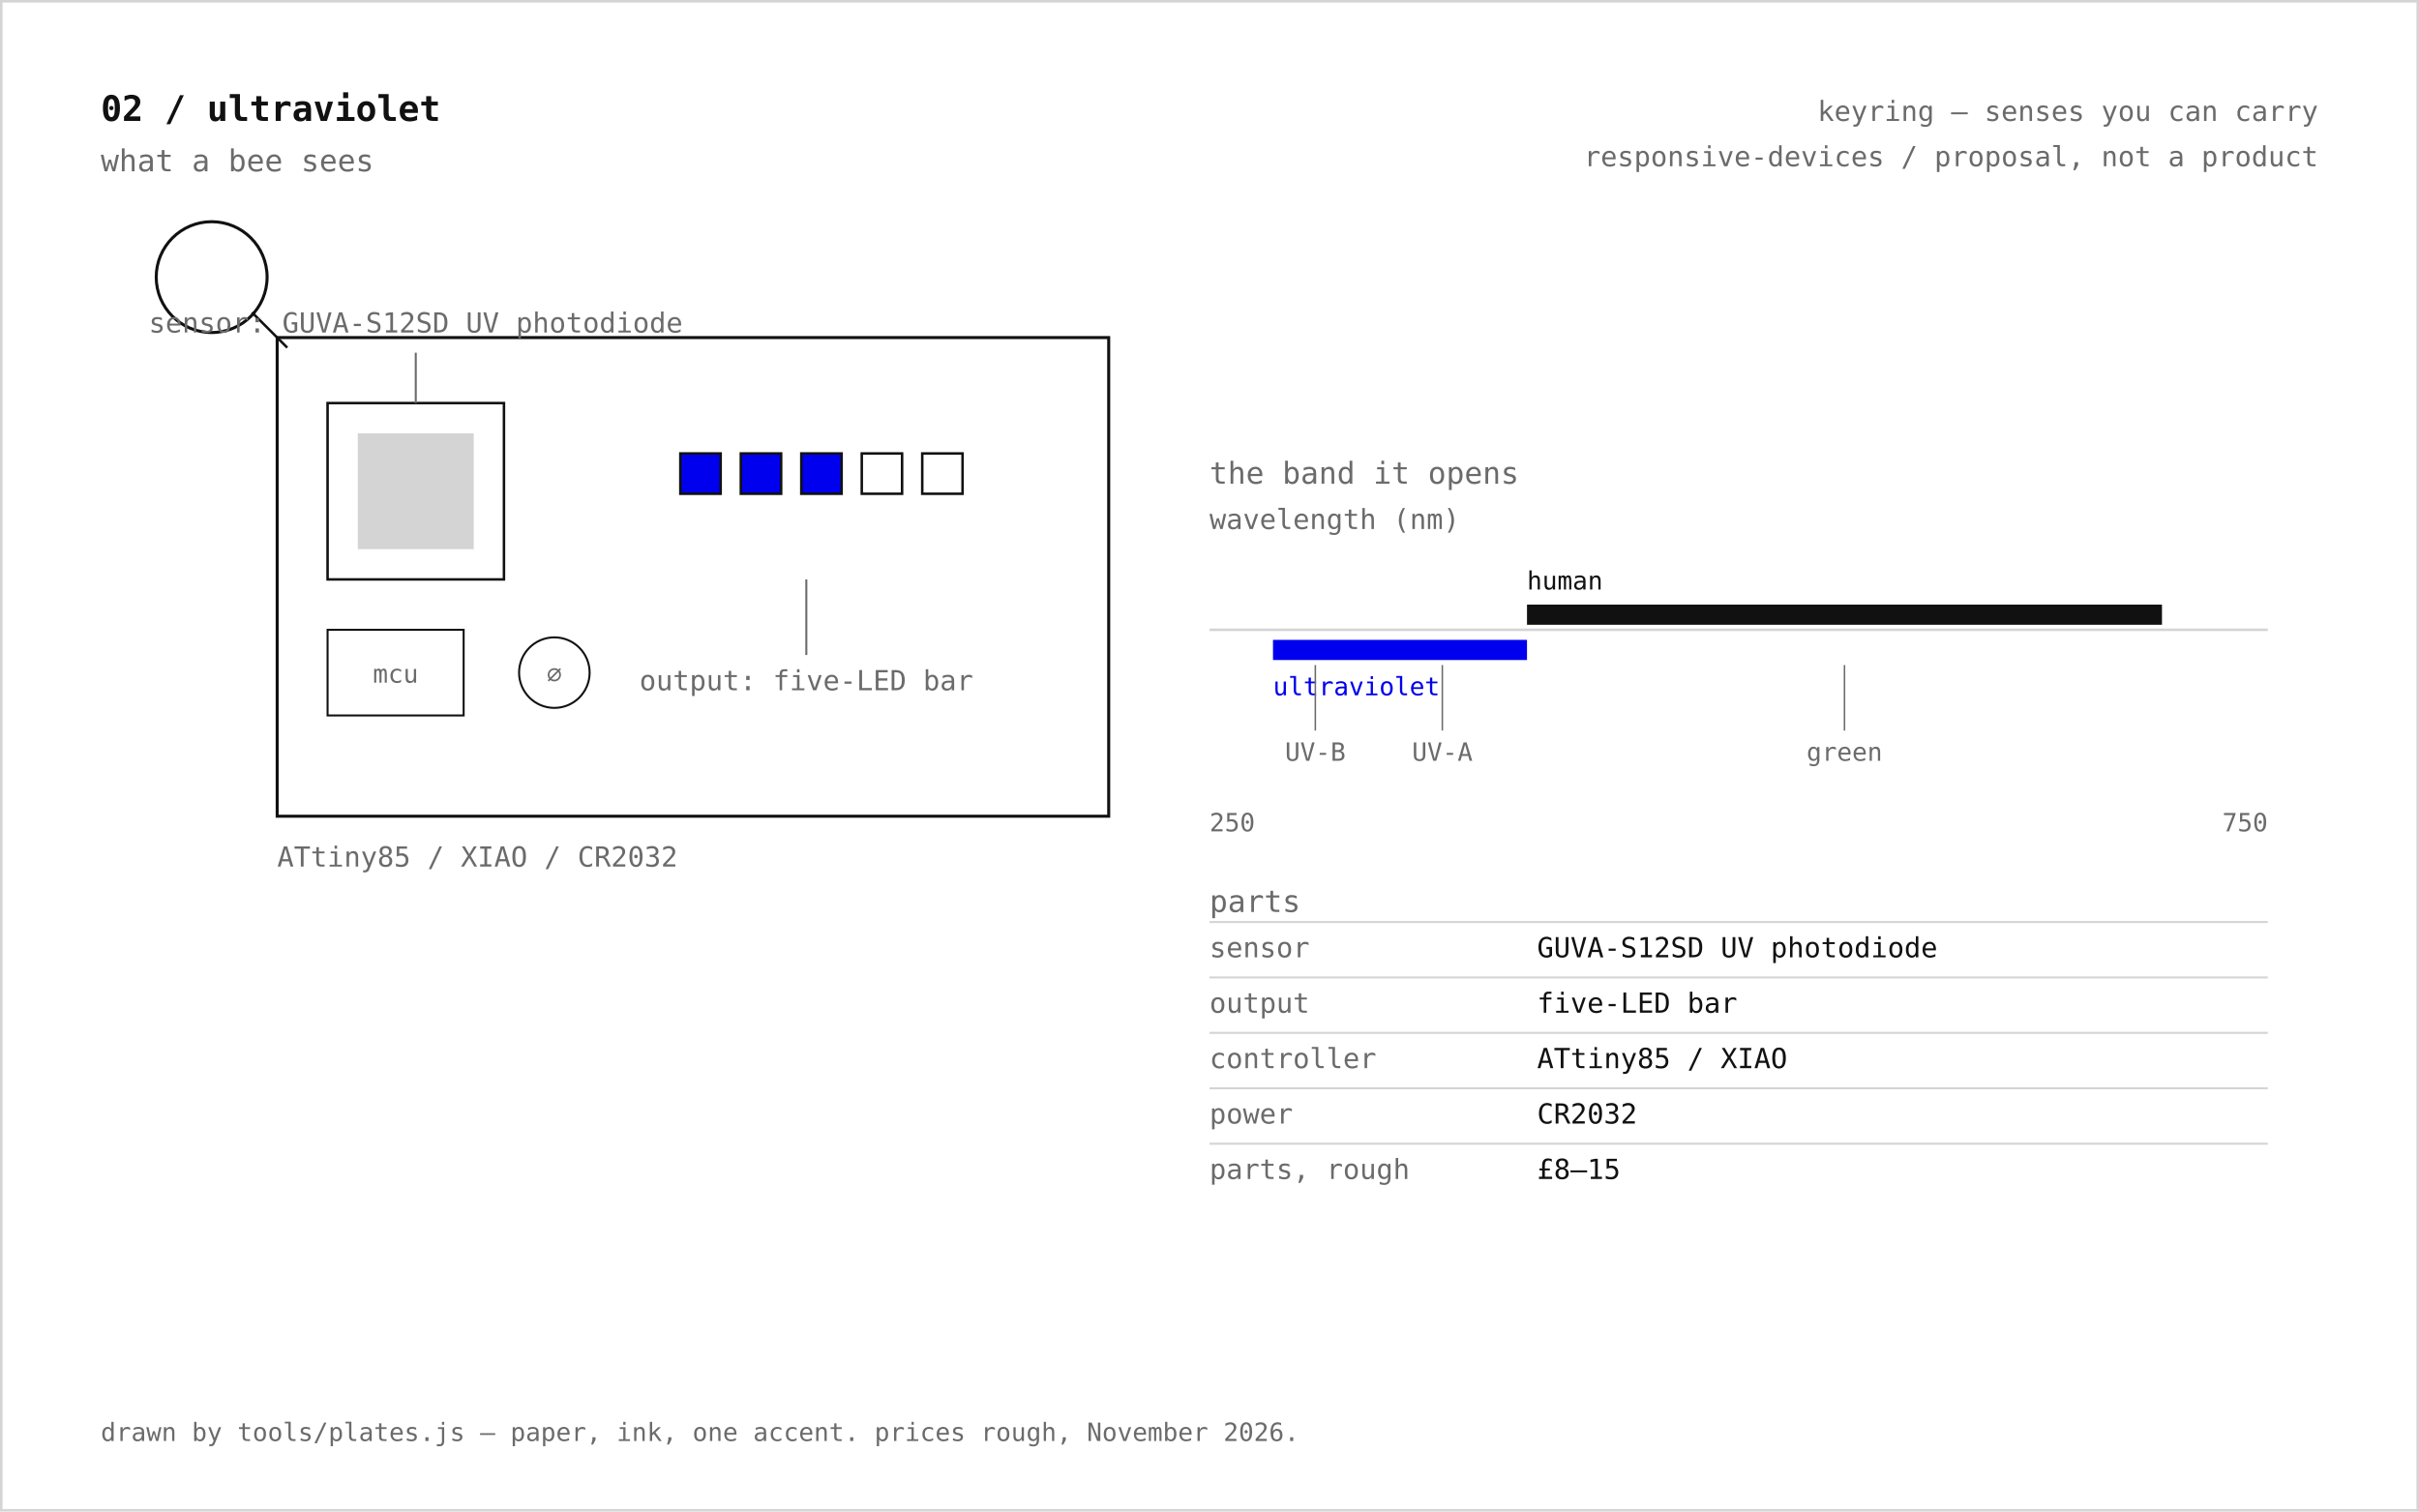
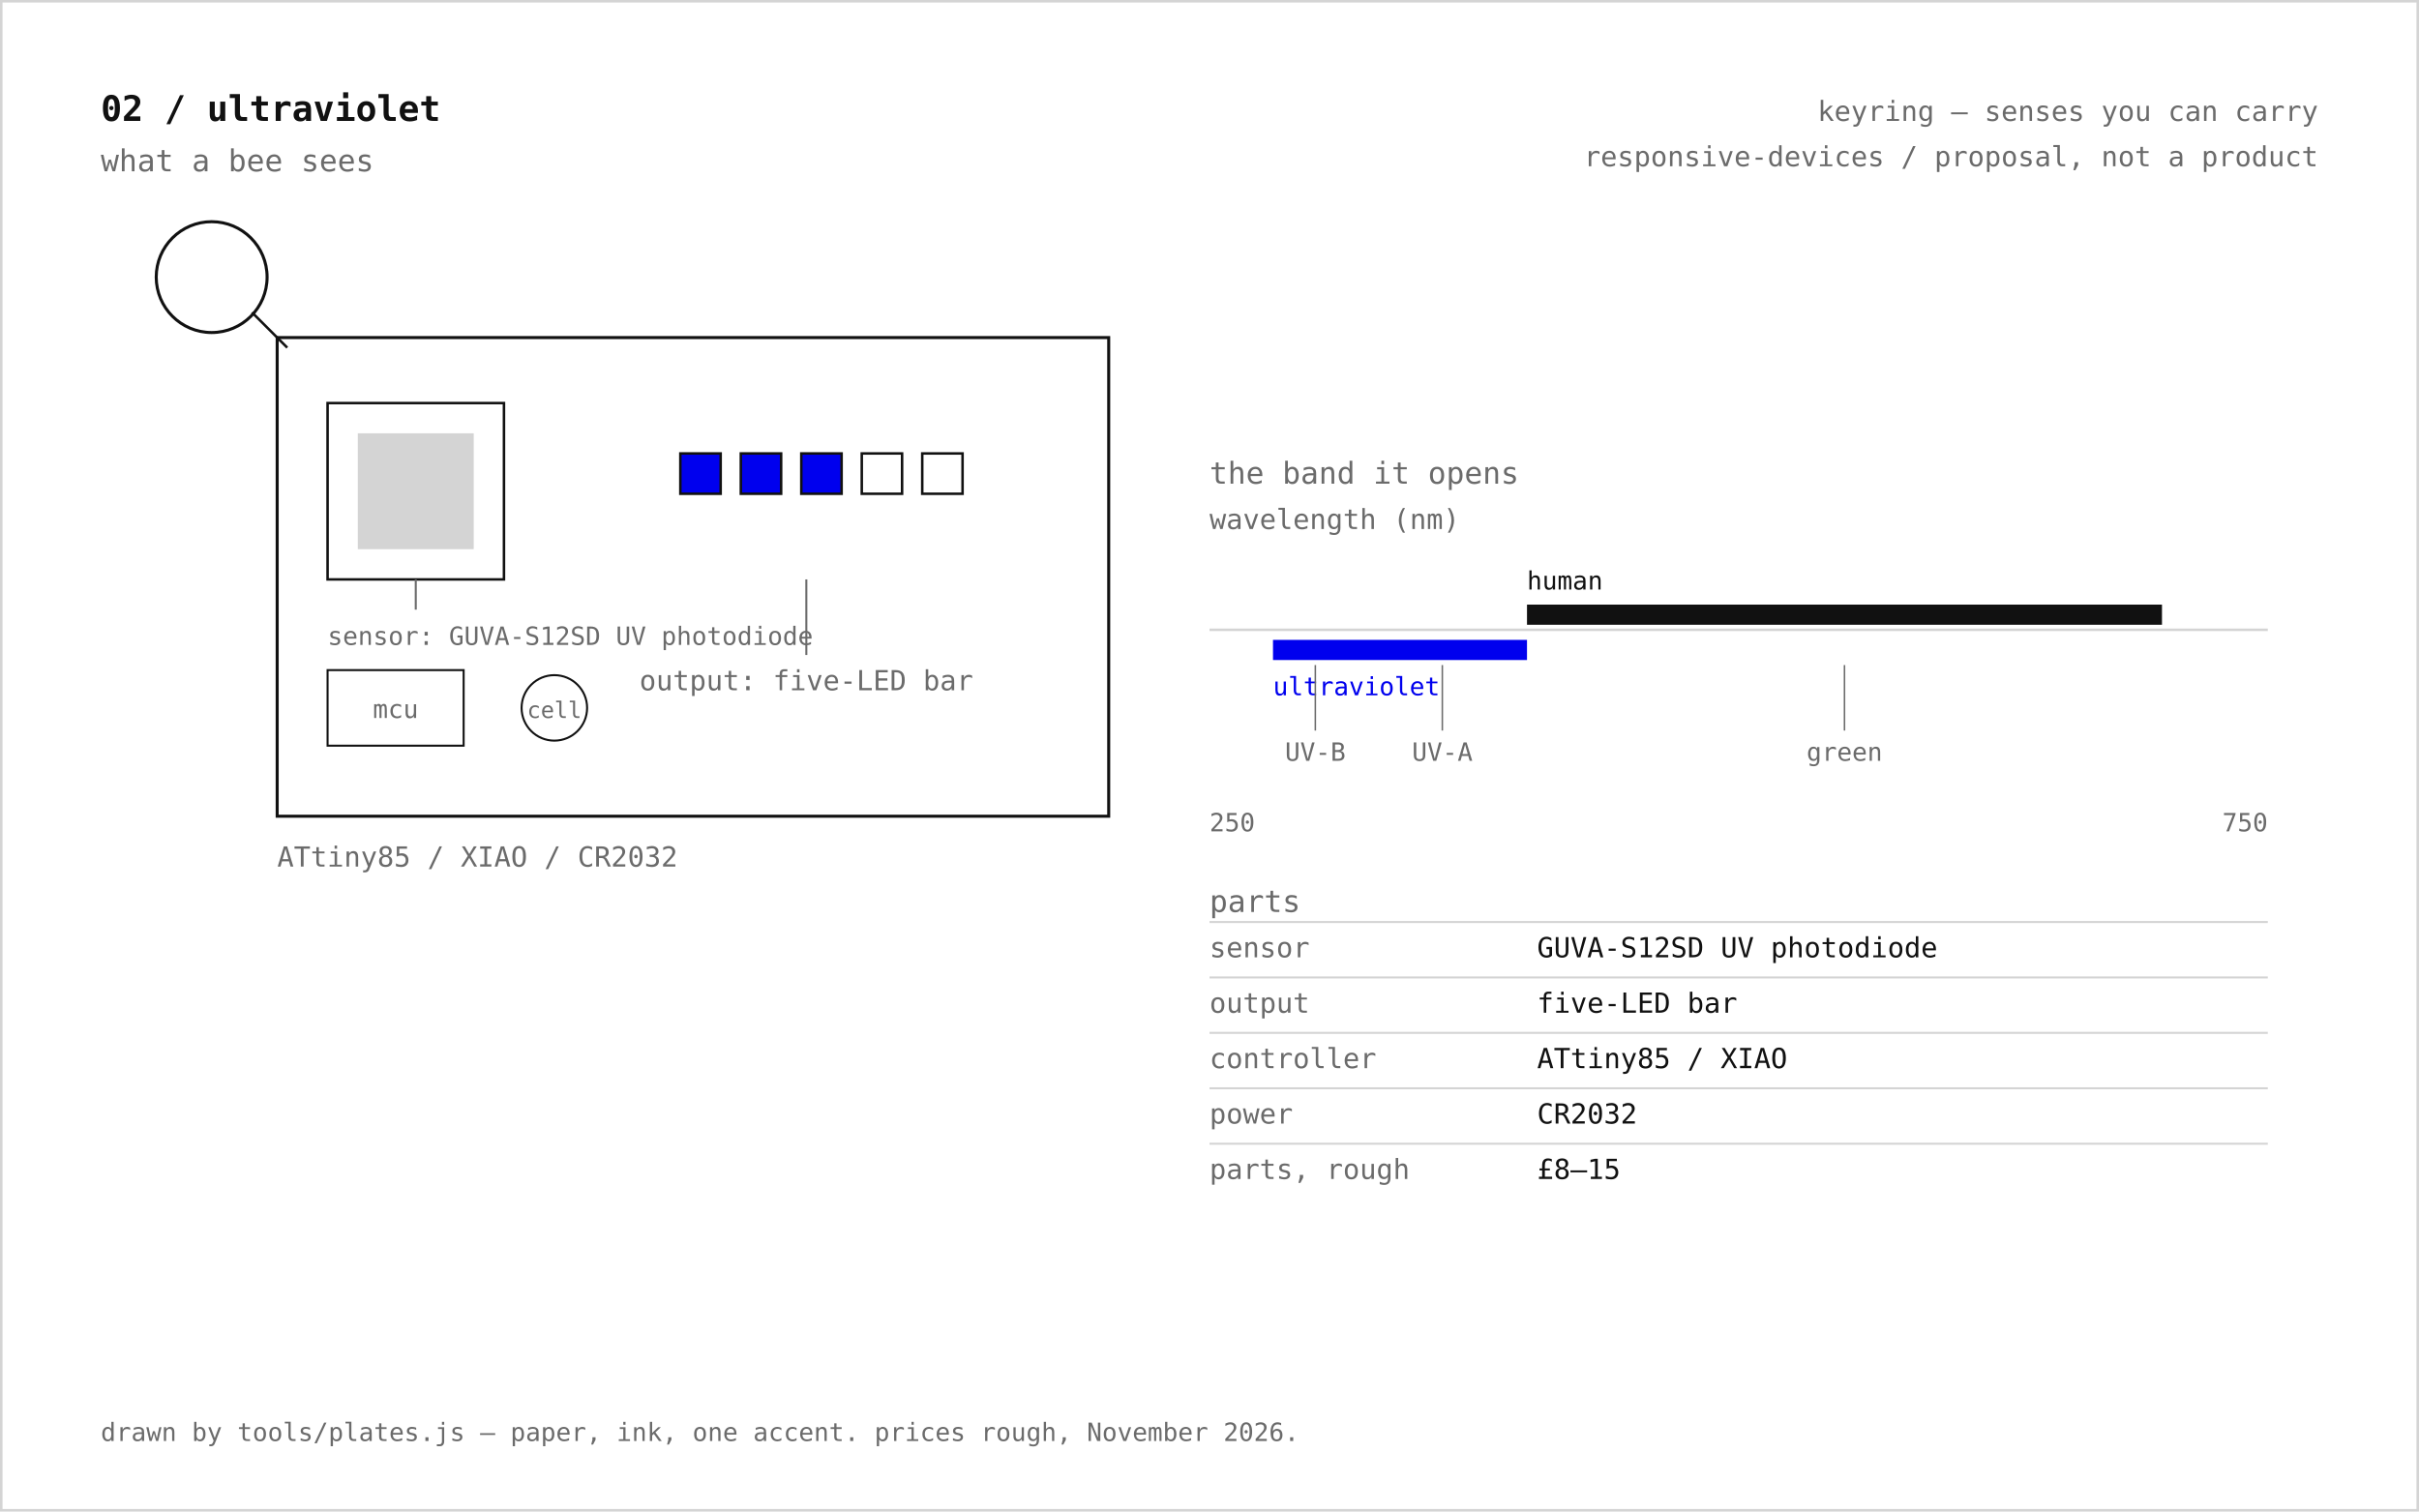
<svg xmlns="http://www.w3.org/2000/svg" viewBox="0 0 960 600" width="960" height="600" role="img" aria-label="ultraviolet — what a bee sees">
  <rect width="960" height="600" fill="#ffffff" />
  <rect x="0.5" y="0.5" width="959" height="599" fill="none" stroke="#d4d4d4" />
  <text x="40" y="48" font-family="IBM Plex Mono, ui-monospace, Menlo, monospace" font-size="14" fill="#111111" font-weight="600">02 / ultraviolet</text>
  <text x="40" y="68" font-family="IBM Plex Mono, ui-monospace, Menlo, monospace" font-size="12" fill="#6b6b6b">what a bee sees</text>
  <text x="920" y="48" font-family="IBM Plex Mono, ui-monospace, Menlo, monospace" font-size="11" fill="#6b6b6b" text-anchor="end">keyring — senses you can carry</text>
  <text x="920" y="66" font-family="IBM Plex Mono, ui-monospace, Menlo, monospace" font-size="11" fill="#6b6b6b" text-anchor="end">responsive-devices / proposal, not a product</text>
  <circle cx="84" cy="110" r="22" fill="none" stroke="#111111" stroke-width="1.2" />
  <line x1="100" y1="124" x2="114" y2="138" stroke="#111111" stroke-width="1" />
  <rect x="110" y="134" width="330" height="190" fill="none" stroke="#111111" stroke-width="1.2" />
  <rect x="130" y="160" width="70" height="70" fill="none" stroke="#111111" stroke-width="1" />
  <rect x="142" y="172" width="46" height="46" fill="#d4d4d4" stroke="none" />
-   <line x1="165" y1="160" x2="165" y2="140" stroke="#6b6b6b" stroke-width="0.8" />
-   <text x="165" y="132" font-family="IBM Plex Mono, ui-monospace, Menlo, monospace" font-size="11" fill="#6b6b6b" text-anchor="middle">sensor: GUVA-S12SD UV photodiode</text>
+   <line x1="165" y1="230" x2="165" y2="242" stroke="#6b6b6b" stroke-width="0.8" />
+   <text x="130" y="256" font-family="IBM Plex Mono, ui-monospace, Menlo, monospace" font-size="10" fill="#6b6b6b">sensor: GUVA-S12SD UV photodiode</text>
  <rect x="270" y="180" width="16" height="16" fill="#0000ee" stroke="#111111" stroke-width="1" />
  <rect x="294" y="180" width="16" height="16" fill="#0000ee" stroke="#111111" stroke-width="1" />
  <rect x="318" y="180" width="16" height="16" fill="#0000ee" stroke="#111111" stroke-width="1" />
  <rect x="342" y="180" width="16" height="16" fill="none" stroke="#111111" stroke-width="1" />
  <rect x="366" y="180" width="16" height="16" fill="none" stroke="#111111" stroke-width="1" />
  <line x1="320" y1="230" x2="320" y2="260" stroke="#6b6b6b" stroke-width="0.8" />
  <text x="320" y="274" font-family="IBM Plex Mono, ui-monospace, Menlo, monospace" font-size="11" fill="#6b6b6b" text-anchor="middle">output: five-LED bar</text>
-   <rect x="130" y="250" width="54" height="34" fill="none" stroke="#111111" stroke-width="0.8" />
-   <text x="157" y="271" font-family="IBM Plex Mono, ui-monospace, Menlo, monospace" font-size="10" fill="#6b6b6b" text-anchor="middle">mcu</text>
-   <circle cx="220" cy="267" r="14" fill="none" stroke="#111111" stroke-width="0.8" />
-   <text x="220" y="271" font-family="IBM Plex Mono, ui-monospace, Menlo, monospace" font-size="10" fill="#6b6b6b" text-anchor="middle">⌀</text>
+   <rect x="130" y="266" width="54" height="30" fill="none" stroke="#111111" stroke-width="0.8" />
+   <text x="157" y="285" font-family="IBM Plex Mono, ui-monospace, Menlo, monospace" font-size="10" fill="#6b6b6b" text-anchor="middle">mcu</text>
+   <circle cx="220" cy="281" r="13" fill="none" stroke="#111111" stroke-width="0.8" />
+   <text x="220" y="285" font-family="IBM Plex Mono, ui-monospace, Menlo, monospace" font-size="9" fill="#6b6b6b" text-anchor="middle">cell</text>
  <text x="110" y="344" font-family="IBM Plex Mono, ui-monospace, Menlo, monospace" font-size="11" fill="#6b6b6b">ATtiny85 / XIAO  /  CR2032</text>
  <text x="480" y="192" font-family="IBM Plex Mono, ui-monospace, Menlo, monospace" font-size="12" fill="#6b6b6b">the band it opens</text>
  <text x="480" y="210" font-family="IBM Plex Mono, ui-monospace, Menlo, monospace" font-size="11" fill="#6b6b6b">wavelength (nm)</text>
  <line x1="480" y1="250" x2="900" y2="250" stroke="#d4d4d4" stroke-width="1" />
  <rect x="606" y="240" width="252" height="8" fill="#111111" />
  <text x="606" y="234" font-family="IBM Plex Mono, ui-monospace, Menlo, monospace" font-size="10" fill="#111111">human</text>
  <rect x="505.2" y="254" width="100.8" height="8" fill="#0000ee" />
  <text x="505.2" y="276" font-family="IBM Plex Mono, ui-monospace, Menlo, monospace" font-size="10" fill="#0000ee">ultraviolet</text>
  <line x1="522" y1="264" x2="522" y2="290" stroke="#6b6b6b" stroke-width="0.6" />
  <text x="522" y="302" font-family="IBM Plex Mono, ui-monospace, Menlo, monospace" font-size="10" fill="#6b6b6b" text-anchor="middle">UV-B</text>
  <line x1="572.4" y1="264" x2="572.4" y2="290" stroke="#6b6b6b" stroke-width="0.6" />
  <text x="572.4" y="302" font-family="IBM Plex Mono, ui-monospace, Menlo, monospace" font-size="10" fill="#6b6b6b" text-anchor="middle">UV-A</text>
  <line x1="732" y1="264" x2="732" y2="290" stroke="#6b6b6b" stroke-width="0.6" />
  <text x="732" y="302" font-family="IBM Plex Mono, ui-monospace, Menlo, monospace" font-size="10" fill="#6b6b6b" text-anchor="middle">green</text>
  <text x="480" y="330" font-family="IBM Plex Mono, ui-monospace, Menlo, monospace" font-size="10" fill="#6b6b6b">250</text>
  <text x="900" y="330" font-family="IBM Plex Mono, ui-monospace, Menlo, monospace" font-size="10" fill="#6b6b6b" text-anchor="end">750</text>
  <text x="480" y="362" font-family="IBM Plex Mono, ui-monospace, Menlo, monospace" font-size="12" fill="#6b6b6b">parts</text>
  <line x1="480" y1="366" x2="900" y2="366" stroke="#d4d4d4" stroke-width="0.8" />
  <text x="480" y="380" font-family="IBM Plex Mono, ui-monospace, Menlo, monospace" font-size="11" fill="#6b6b6b">sensor</text>
  <text x="610" y="380" font-family="IBM Plex Mono, ui-monospace, Menlo, monospace" font-size="11" fill="#111111">GUVA-S12SD UV photodiode</text>
  <line x1="480" y1="388" x2="900" y2="388" stroke="#d4d4d4" stroke-width="0.8" />
  <text x="480" y="402" font-family="IBM Plex Mono, ui-monospace, Menlo, monospace" font-size="11" fill="#6b6b6b">output</text>
  <text x="610" y="402" font-family="IBM Plex Mono, ui-monospace, Menlo, monospace" font-size="11" fill="#111111">five-LED bar</text>
  <line x1="480" y1="410" x2="900" y2="410" stroke="#d4d4d4" stroke-width="0.8" />
  <text x="480" y="424" font-family="IBM Plex Mono, ui-monospace, Menlo, monospace" font-size="11" fill="#6b6b6b">controller</text>
  <text x="610" y="424" font-family="IBM Plex Mono, ui-monospace, Menlo, monospace" font-size="11" fill="#111111">ATtiny85 / XIAO</text>
  <line x1="480" y1="432" x2="900" y2="432" stroke="#d4d4d4" stroke-width="0.8" />
  <text x="480" y="446" font-family="IBM Plex Mono, ui-monospace, Menlo, monospace" font-size="11" fill="#6b6b6b">power</text>
  <text x="610" y="446" font-family="IBM Plex Mono, ui-monospace, Menlo, monospace" font-size="11" fill="#111111">CR2032</text>
  <line x1="480" y1="454" x2="900" y2="454" stroke="#d4d4d4" stroke-width="0.8" />
  <text x="480" y="468" font-family="IBM Plex Mono, ui-monospace, Menlo, monospace" font-size="11" fill="#6b6b6b">parts, rough</text>
  <text x="610" y="468" font-family="IBM Plex Mono, ui-monospace, Menlo, monospace" font-size="11" fill="#111111">£8–15</text>
  <text x="40" y="572" font-family="IBM Plex Mono, ui-monospace, Menlo, monospace" font-size="10" fill="#6b6b6b">drawn by tools/plates.js — paper, ink, one accent. prices rough, November 2026.</text>
</svg>
